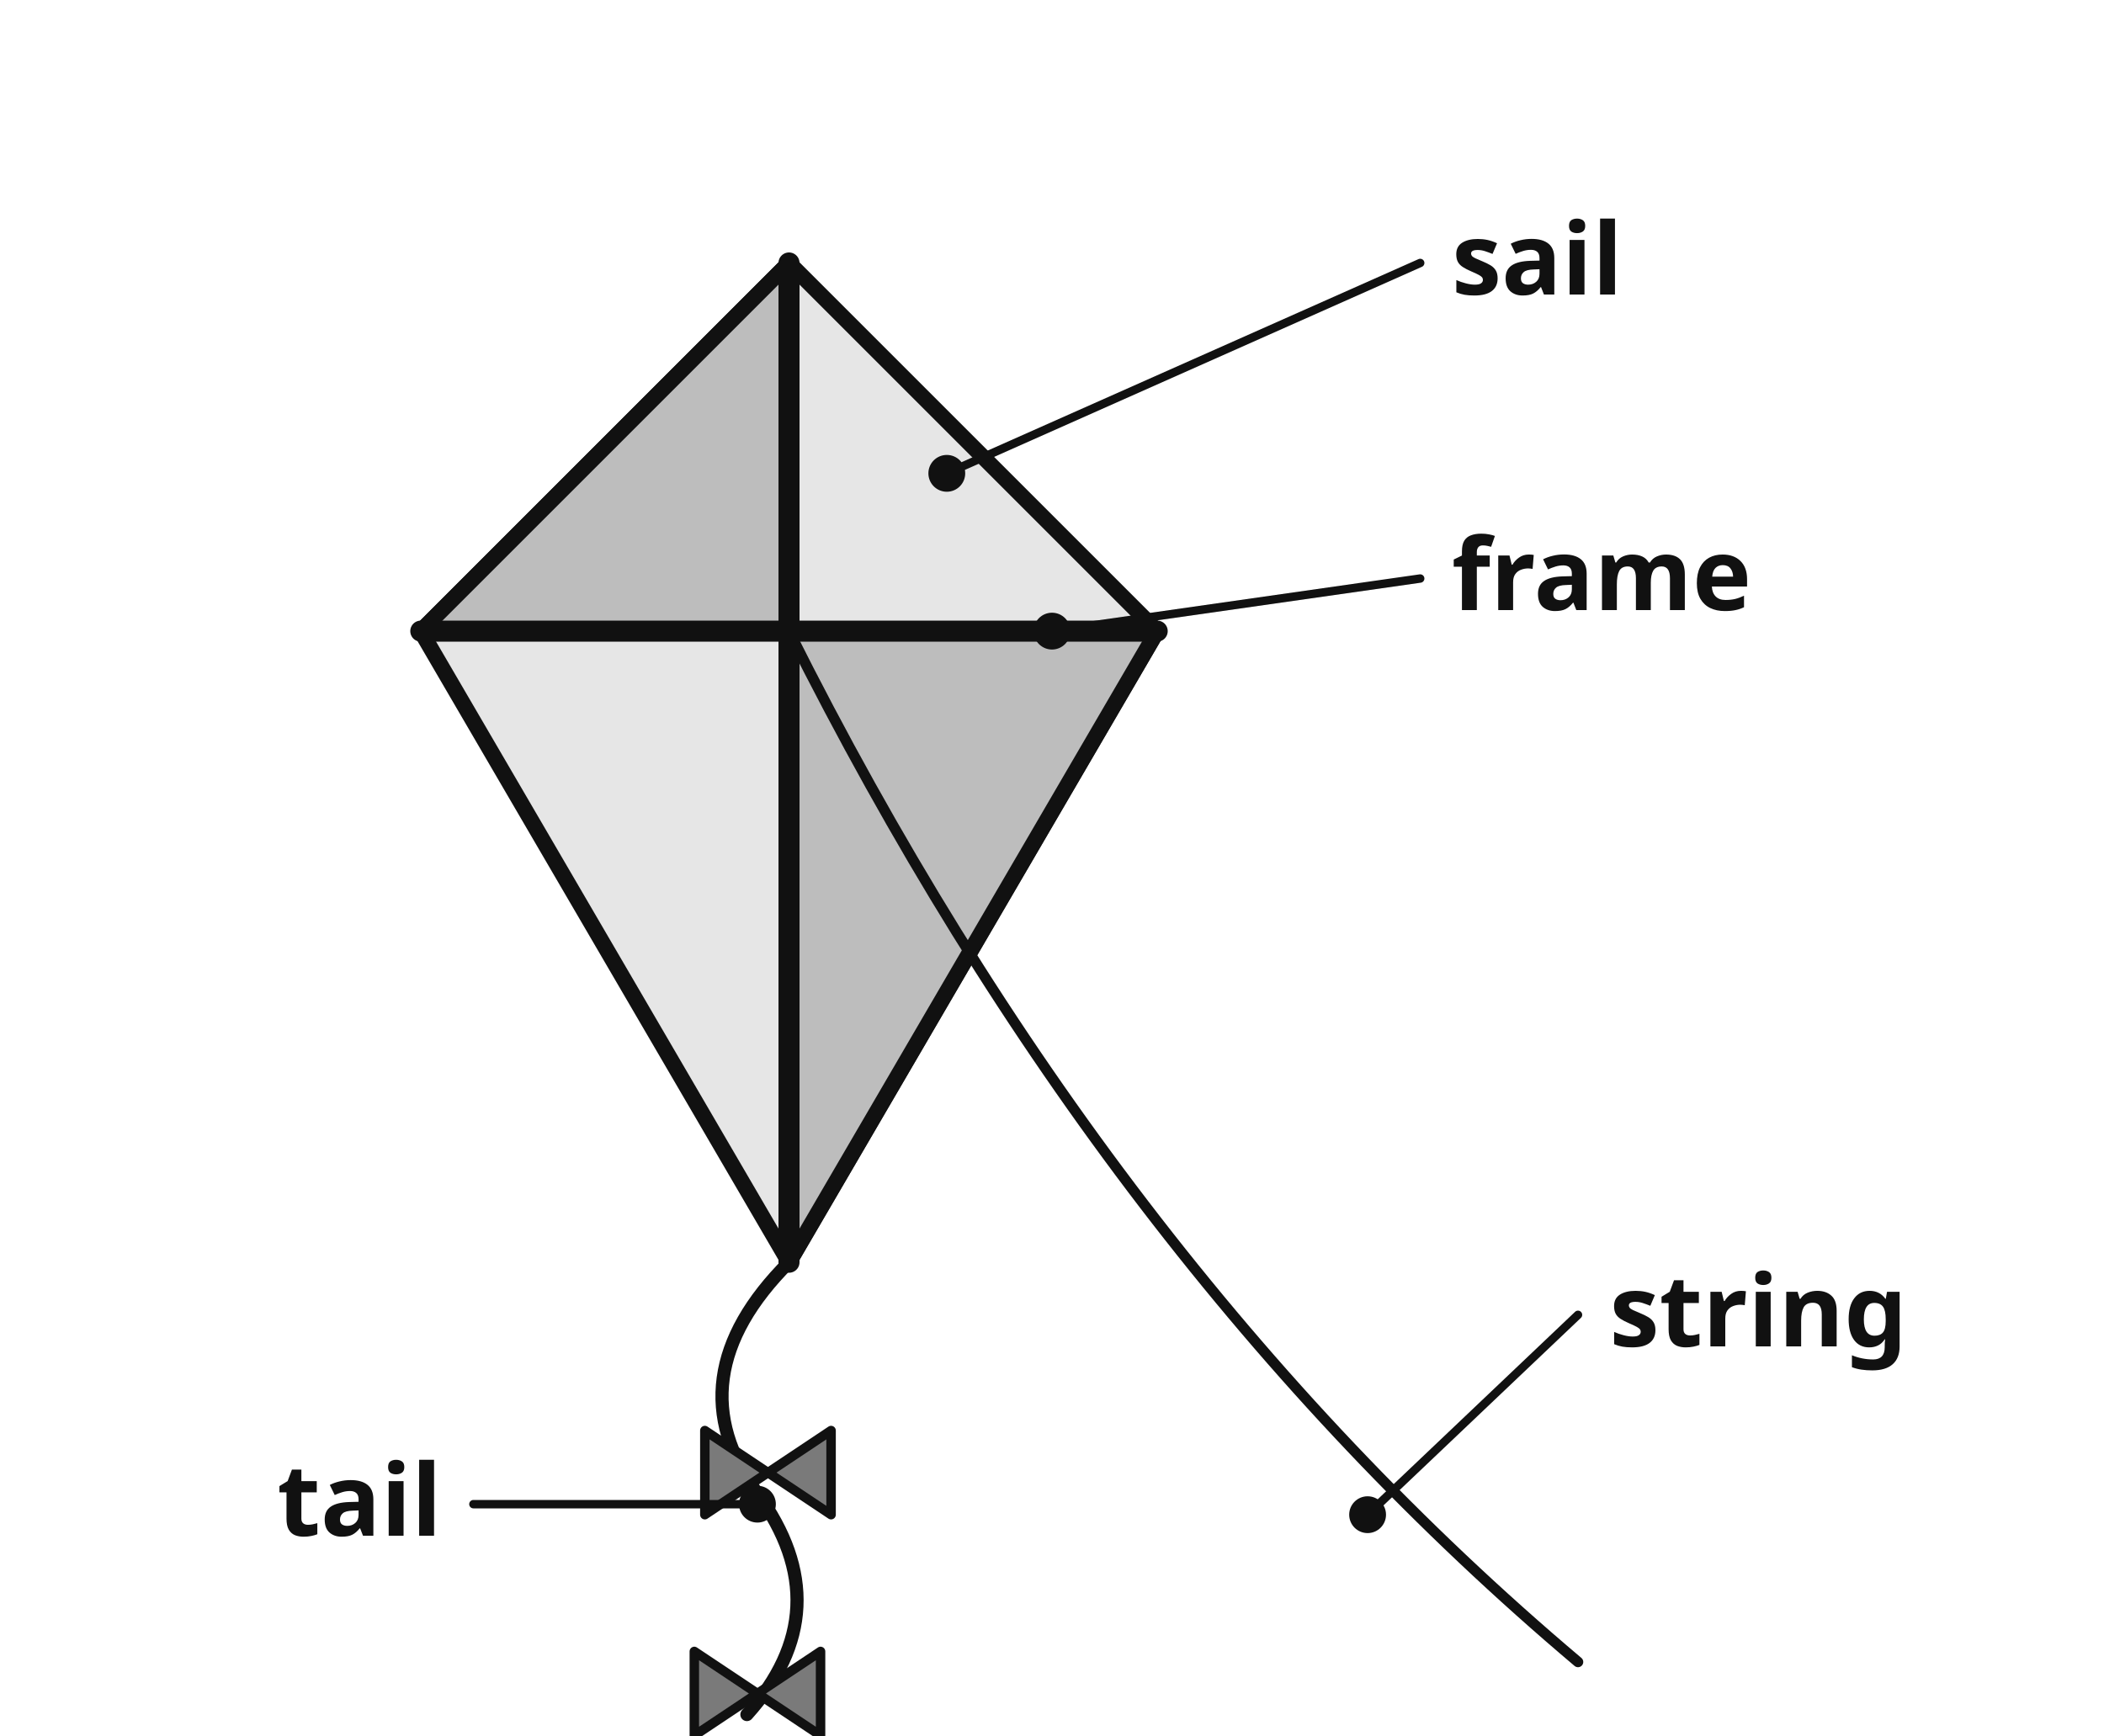
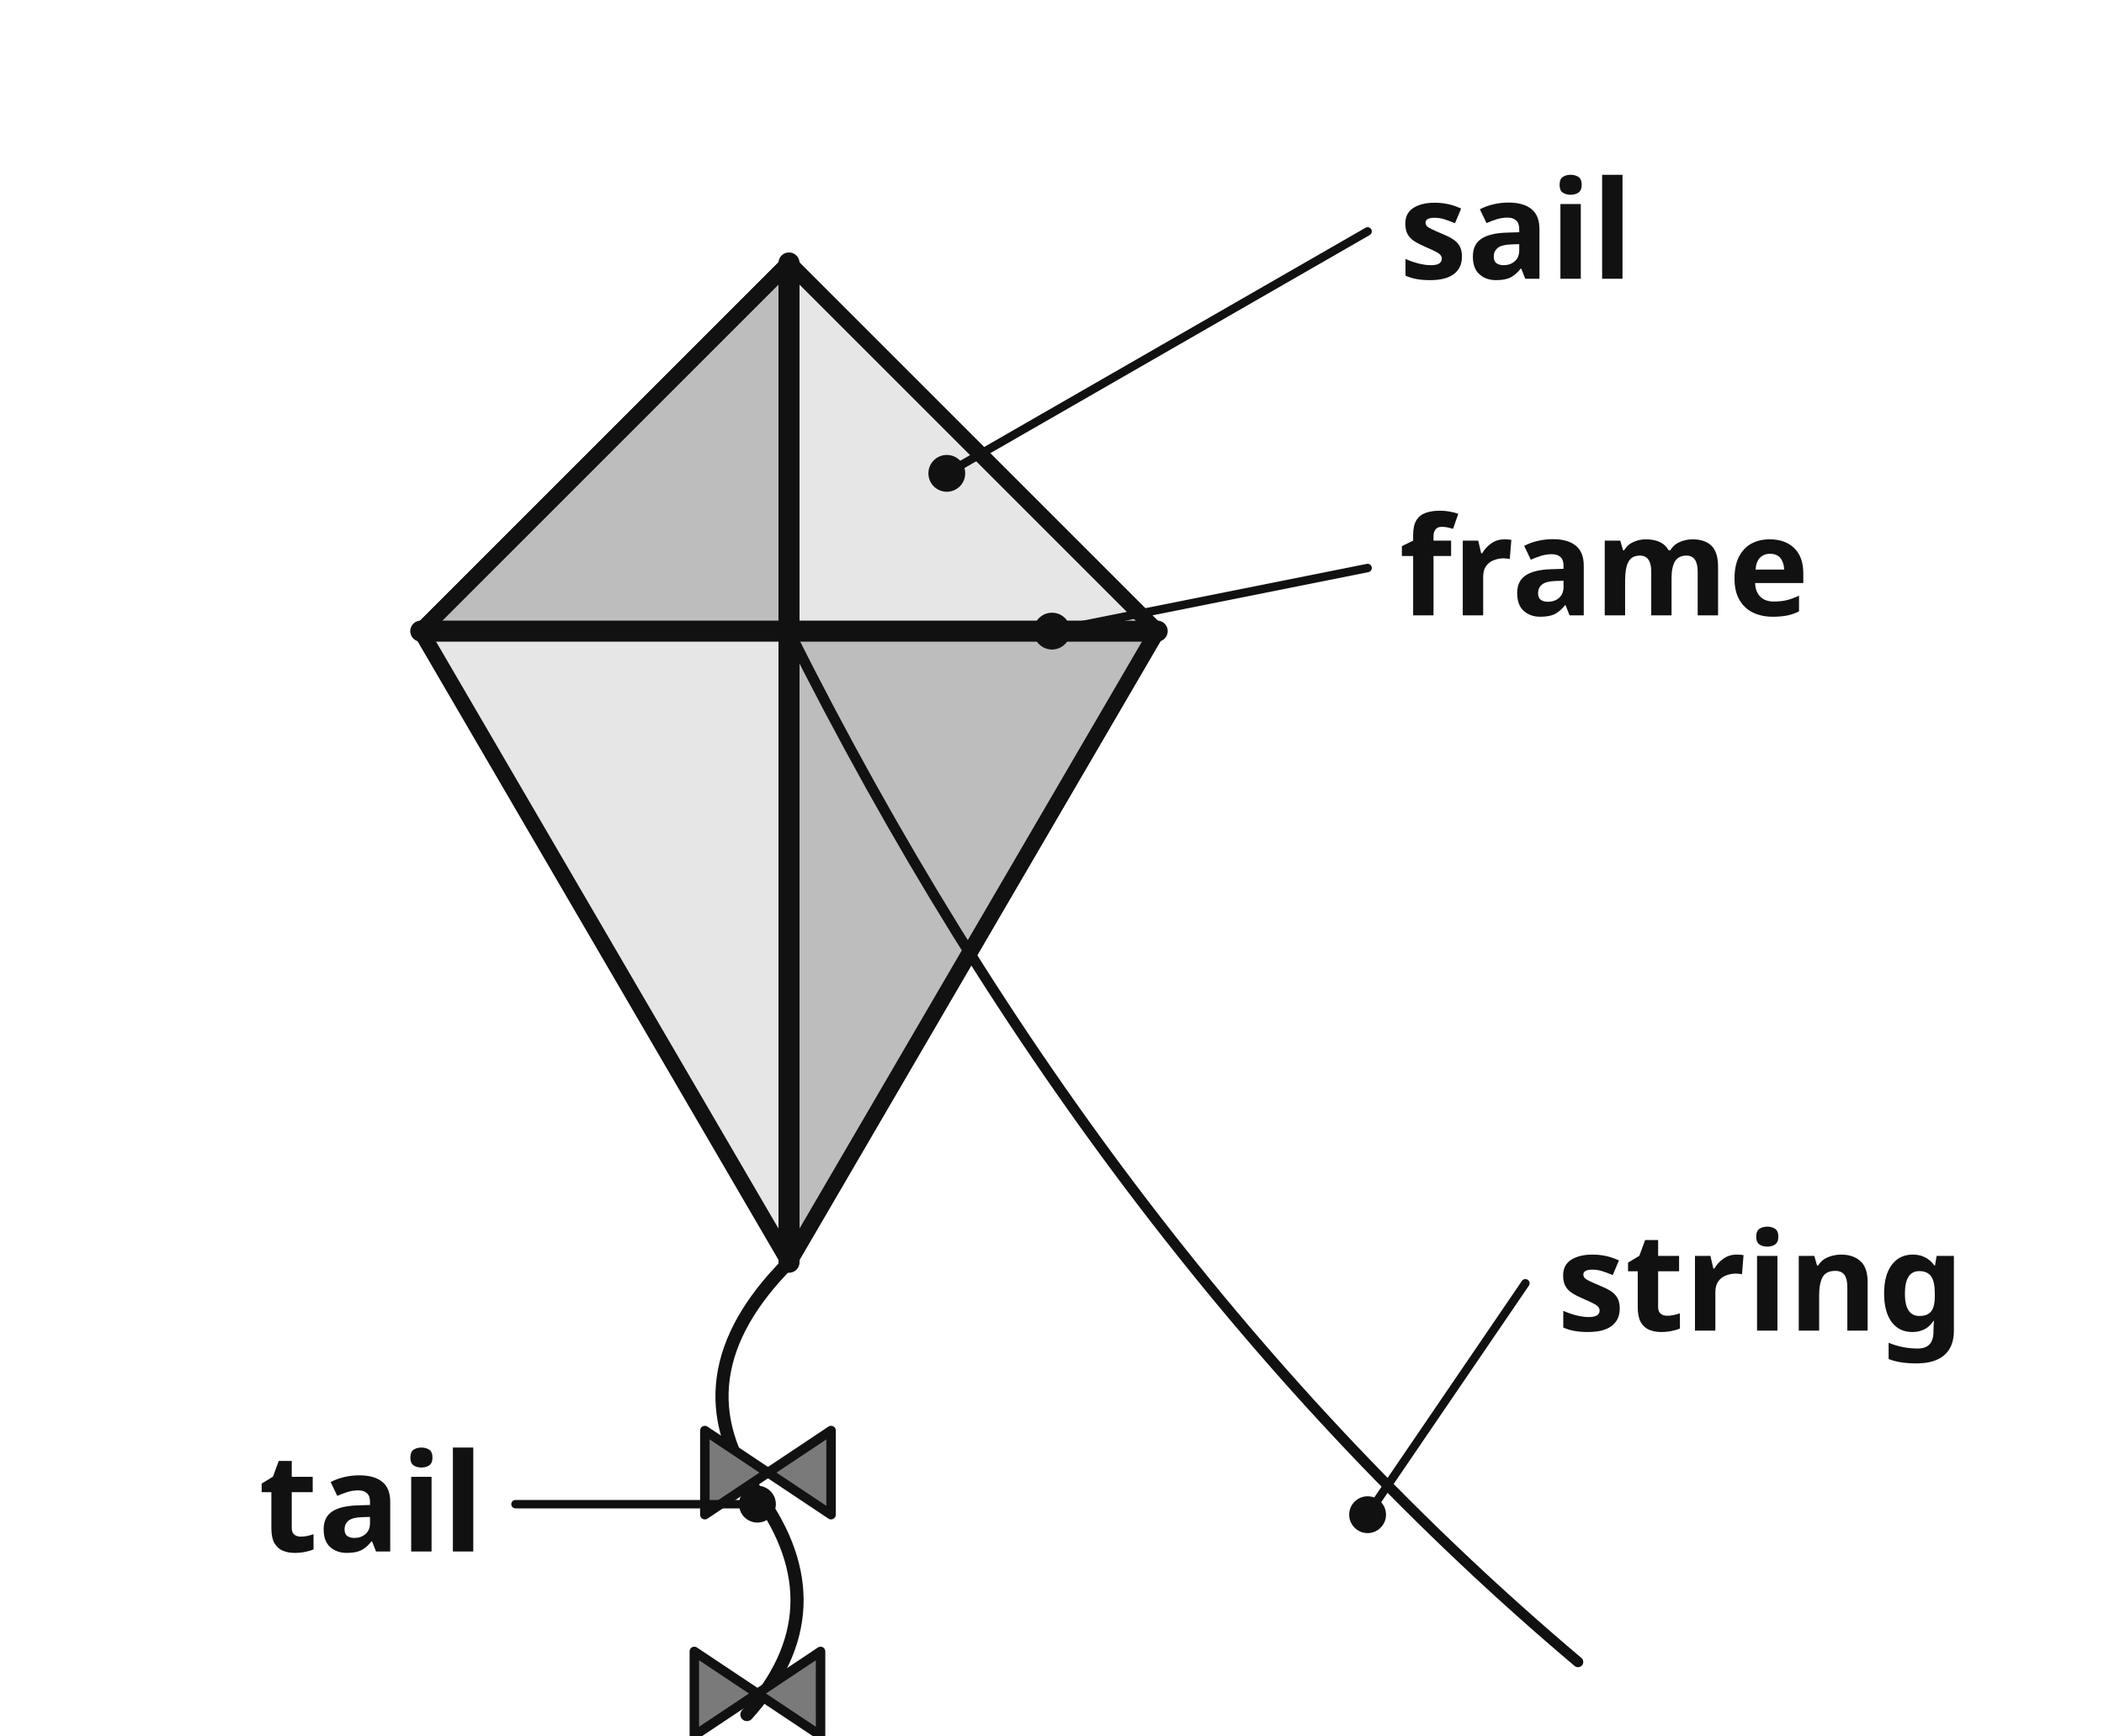
<svg xmlns="http://www.w3.org/2000/svg" viewBox="0 0 400 330" width="400" height="330">
  <g font-family="Atkinson Hyperlegible, Noto Sans, sans-serif" fill="#111">
    <polygon points="150,50 220,120 150,240 80,120" fill="#e6e6e6" stroke="#111" stroke-width="3" stroke-linejoin="round" />
    <polygon points="150,50 150,120 80,120" fill="#bdbdbd" stroke="#111" stroke-width="3" stroke-linejoin="round" />
    <polygon points="150,120 220,120 150,240" fill="#bdbdbd" stroke="#111" stroke-width="3" stroke-linejoin="round" />
    <line x1="150" y1="50" x2="150" y2="240" stroke="#111" stroke-width="4" stroke-linecap="round" />
    <line x1="80" y1="120" x2="220" y2="120" stroke="#111" stroke-width="4" stroke-linecap="round" />
    <path d="M 150 240 Q 128 262 144 284 Q 160 306 142 326" fill="none" stroke="#111" stroke-width="2.5" stroke-linejoin="round" stroke-linecap="round" />
    <polygon points="146,280 134,272 134,288" fill="#7a7a7a" stroke="#111" stroke-width="1.8" stroke-linejoin="round" />
    <polygon points="146,280 158,272 158,288" fill="#7a7a7a" stroke="#111" stroke-width="1.8" stroke-linejoin="round" />
    <polygon points="144,322 132,314 132,330" fill="#7a7a7a" stroke="#111" stroke-width="1.8" stroke-linejoin="round" />
    <polygon points="144,322 156,314 156,330" fill="#7a7a7a" stroke="#111" stroke-width="1.8" stroke-linejoin="round" />
    <path d="M 150 120 Q 210 240 300 316" fill="none" stroke="#111" stroke-width="2" stroke-linejoin="round" stroke-linecap="round" stroke-dasharray="1 0" />
-     <line x1="180" y1="90" x2="270" y2="50" stroke="#111" stroke-width="1.6" stroke-linecap="round" />
+     <line x1="180" y1="90" x2="260" y2="44" stroke="#111" stroke-width="1.6" stroke-linecap="round" />
    <circle cx="180" cy="90" r="3" fill="#111" stroke="#111" stroke-width="1" />
-     <text x="276" y="56" font-size="19" text-anchor="start" font-weight="700">sail</text>
-     <line x1="200" y1="120" x2="270" y2="110" stroke="#111" stroke-width="1.6" stroke-linecap="round" />
+     <text x="266" y="53" font-size="26" text-anchor="start" font-weight="700">sail</text>
+     <line x1="200" y1="120" x2="260" y2="108" stroke="#111" stroke-width="1.6" stroke-linecap="round" />
    <circle cx="200" cy="120" r="3" fill="#111" stroke="#111" stroke-width="1" />
-     <text x="276" y="116" font-size="19" text-anchor="start" font-weight="700">frame</text>
-     <line x1="144" y1="286" x2="90" y2="286" stroke="#111" stroke-width="1.6" stroke-linecap="round" />
+     <text x="266" y="117" font-size="26" text-anchor="start" font-weight="700">frame</text>
+     <line x1="144" y1="286" x2="98" y2="286" stroke="#111" stroke-width="1.6" stroke-linecap="round" />
    <circle cx="144" cy="286" r="3" fill="#111" stroke="#111" stroke-width="1" />
-     <text x="84" y="292" font-size="19" text-anchor="end" font-weight="700">tail</text>
-     <line x1="260" y1="288" x2="300" y2="250" stroke="#111" stroke-width="1.6" stroke-linecap="round" />
+     <text x="92" y="295" font-size="26" text-anchor="end" font-weight="700">tail</text>
+     <line x1="260" y1="288" x2="290" y2="244" stroke="#111" stroke-width="1.6" stroke-linecap="round" />
    <circle cx="260" cy="288" r="3" fill="#111" stroke="#111" stroke-width="1" />
-     <text x="306" y="256" font-size="19" text-anchor="start" font-weight="700">string</text>
+     <text x="296" y="253" font-size="26" text-anchor="start" font-weight="700">string</text>
  </g>
</svg>
